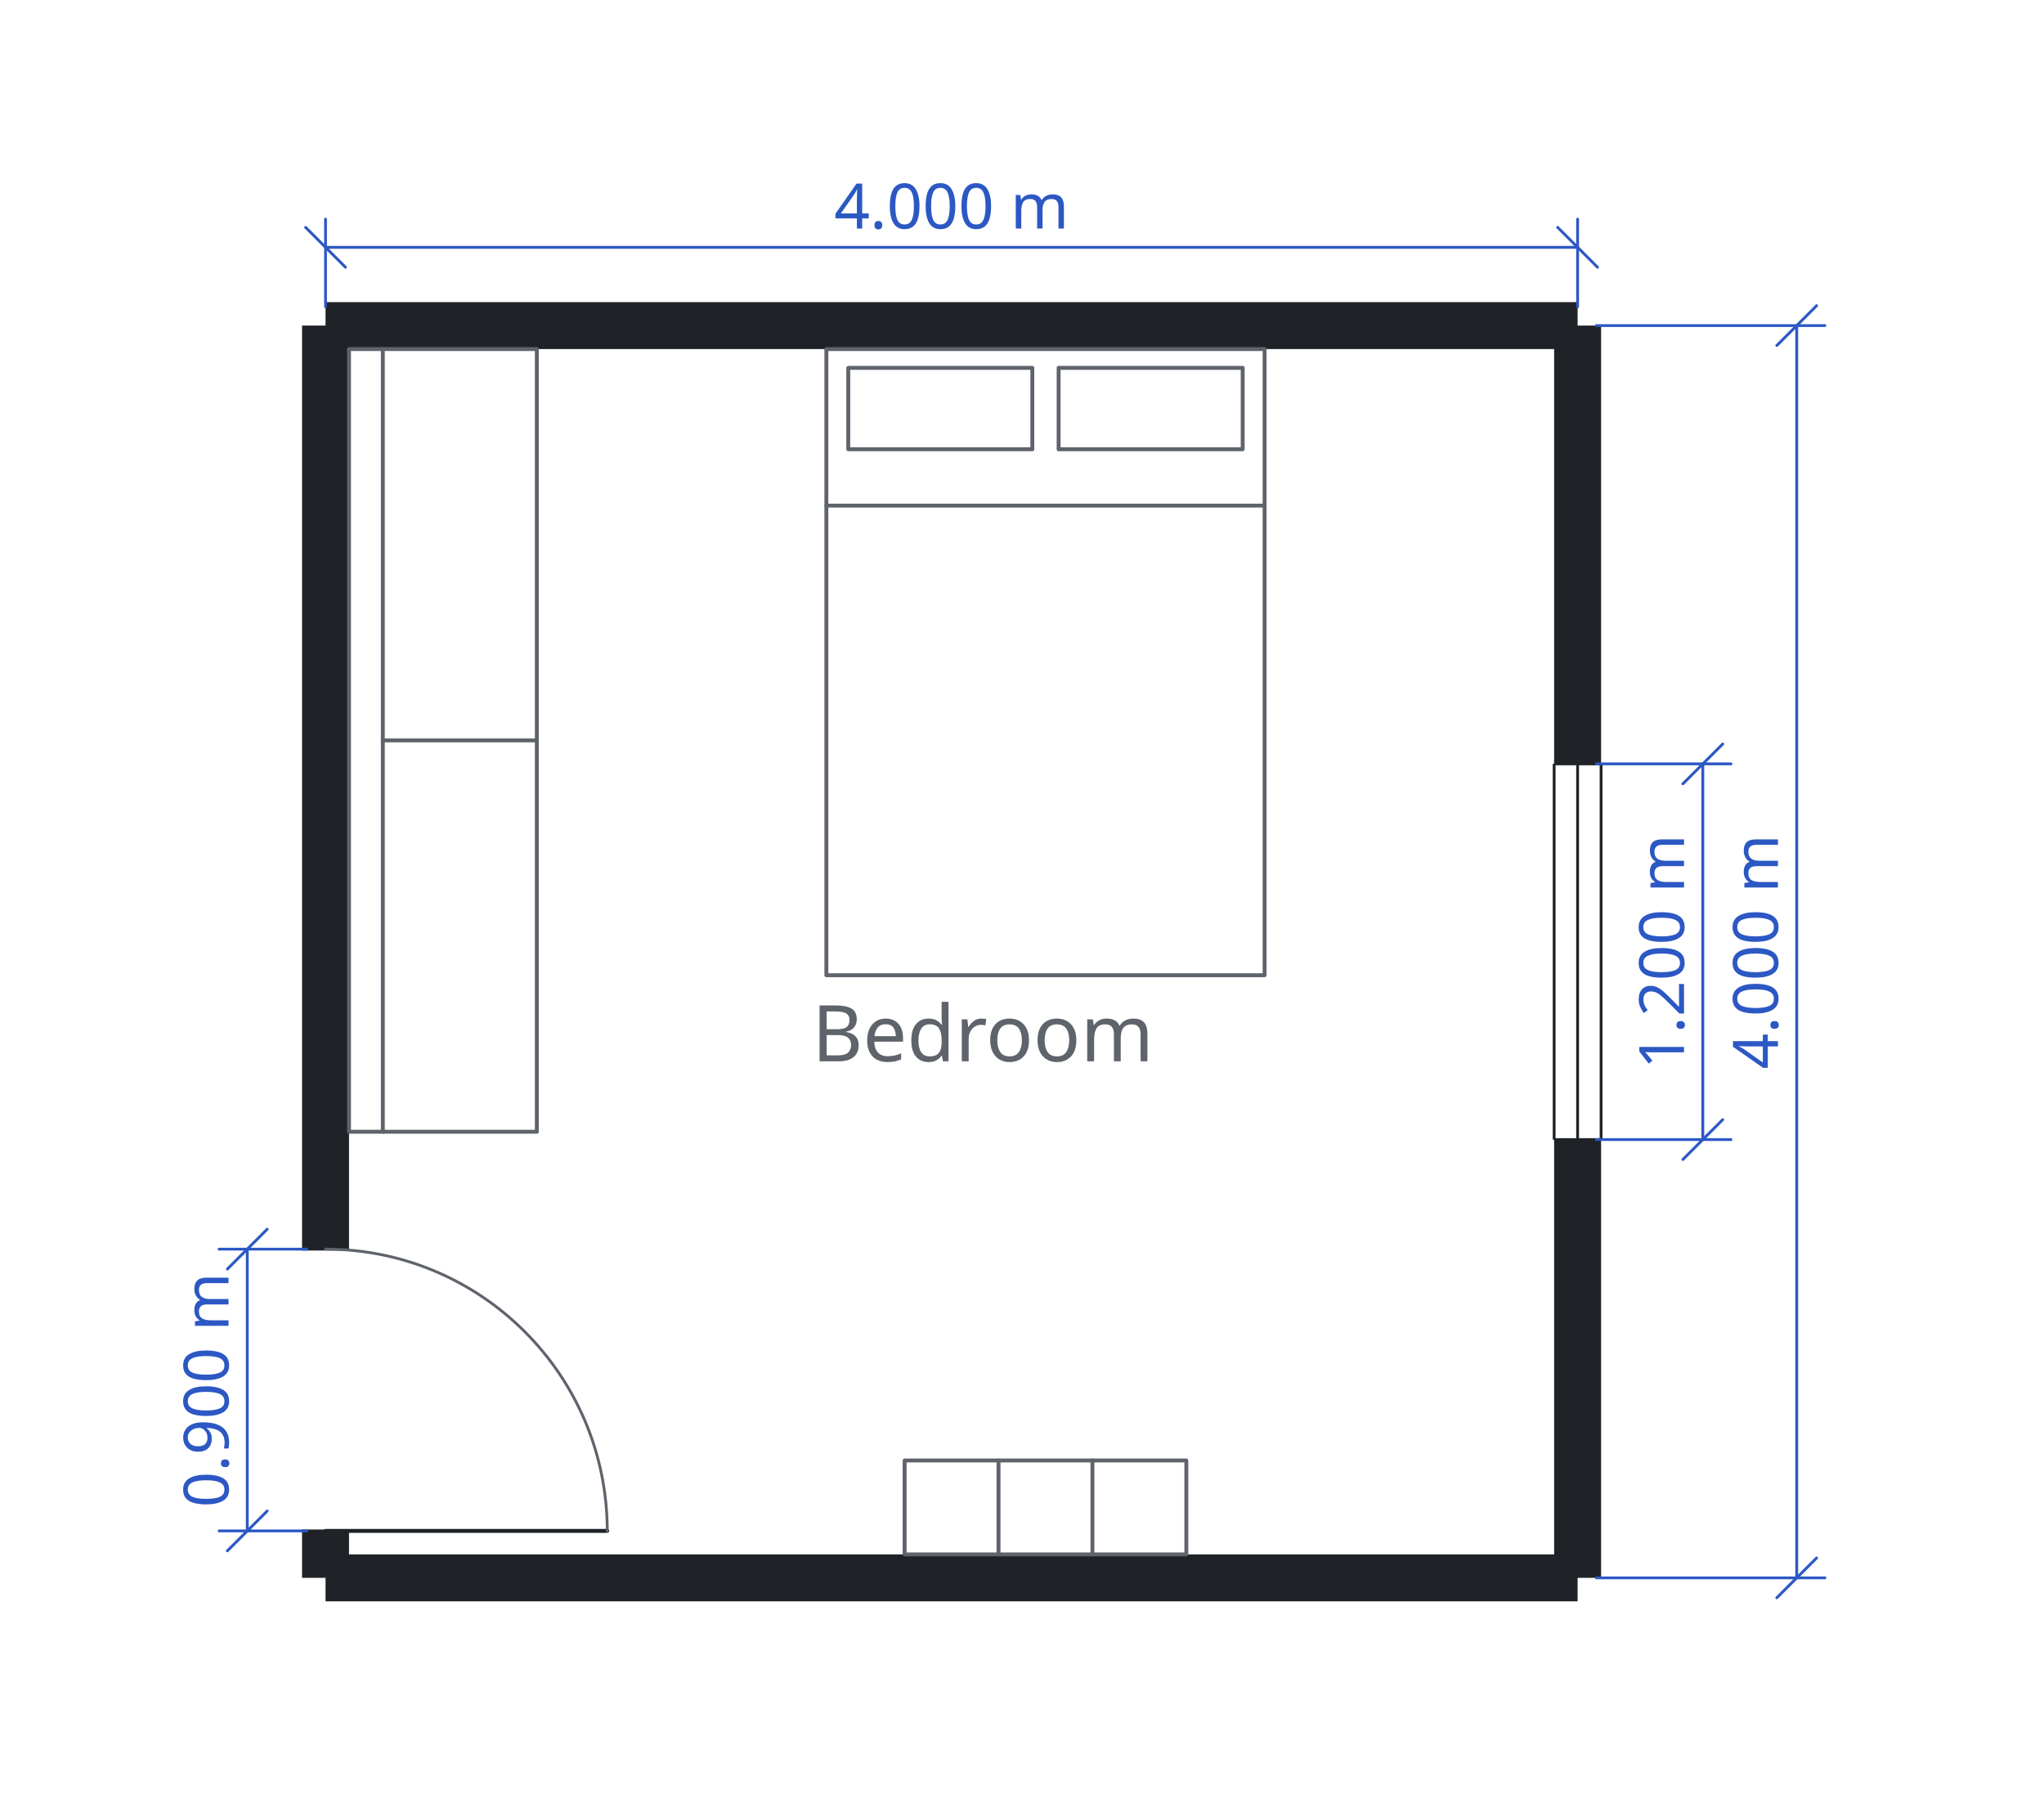
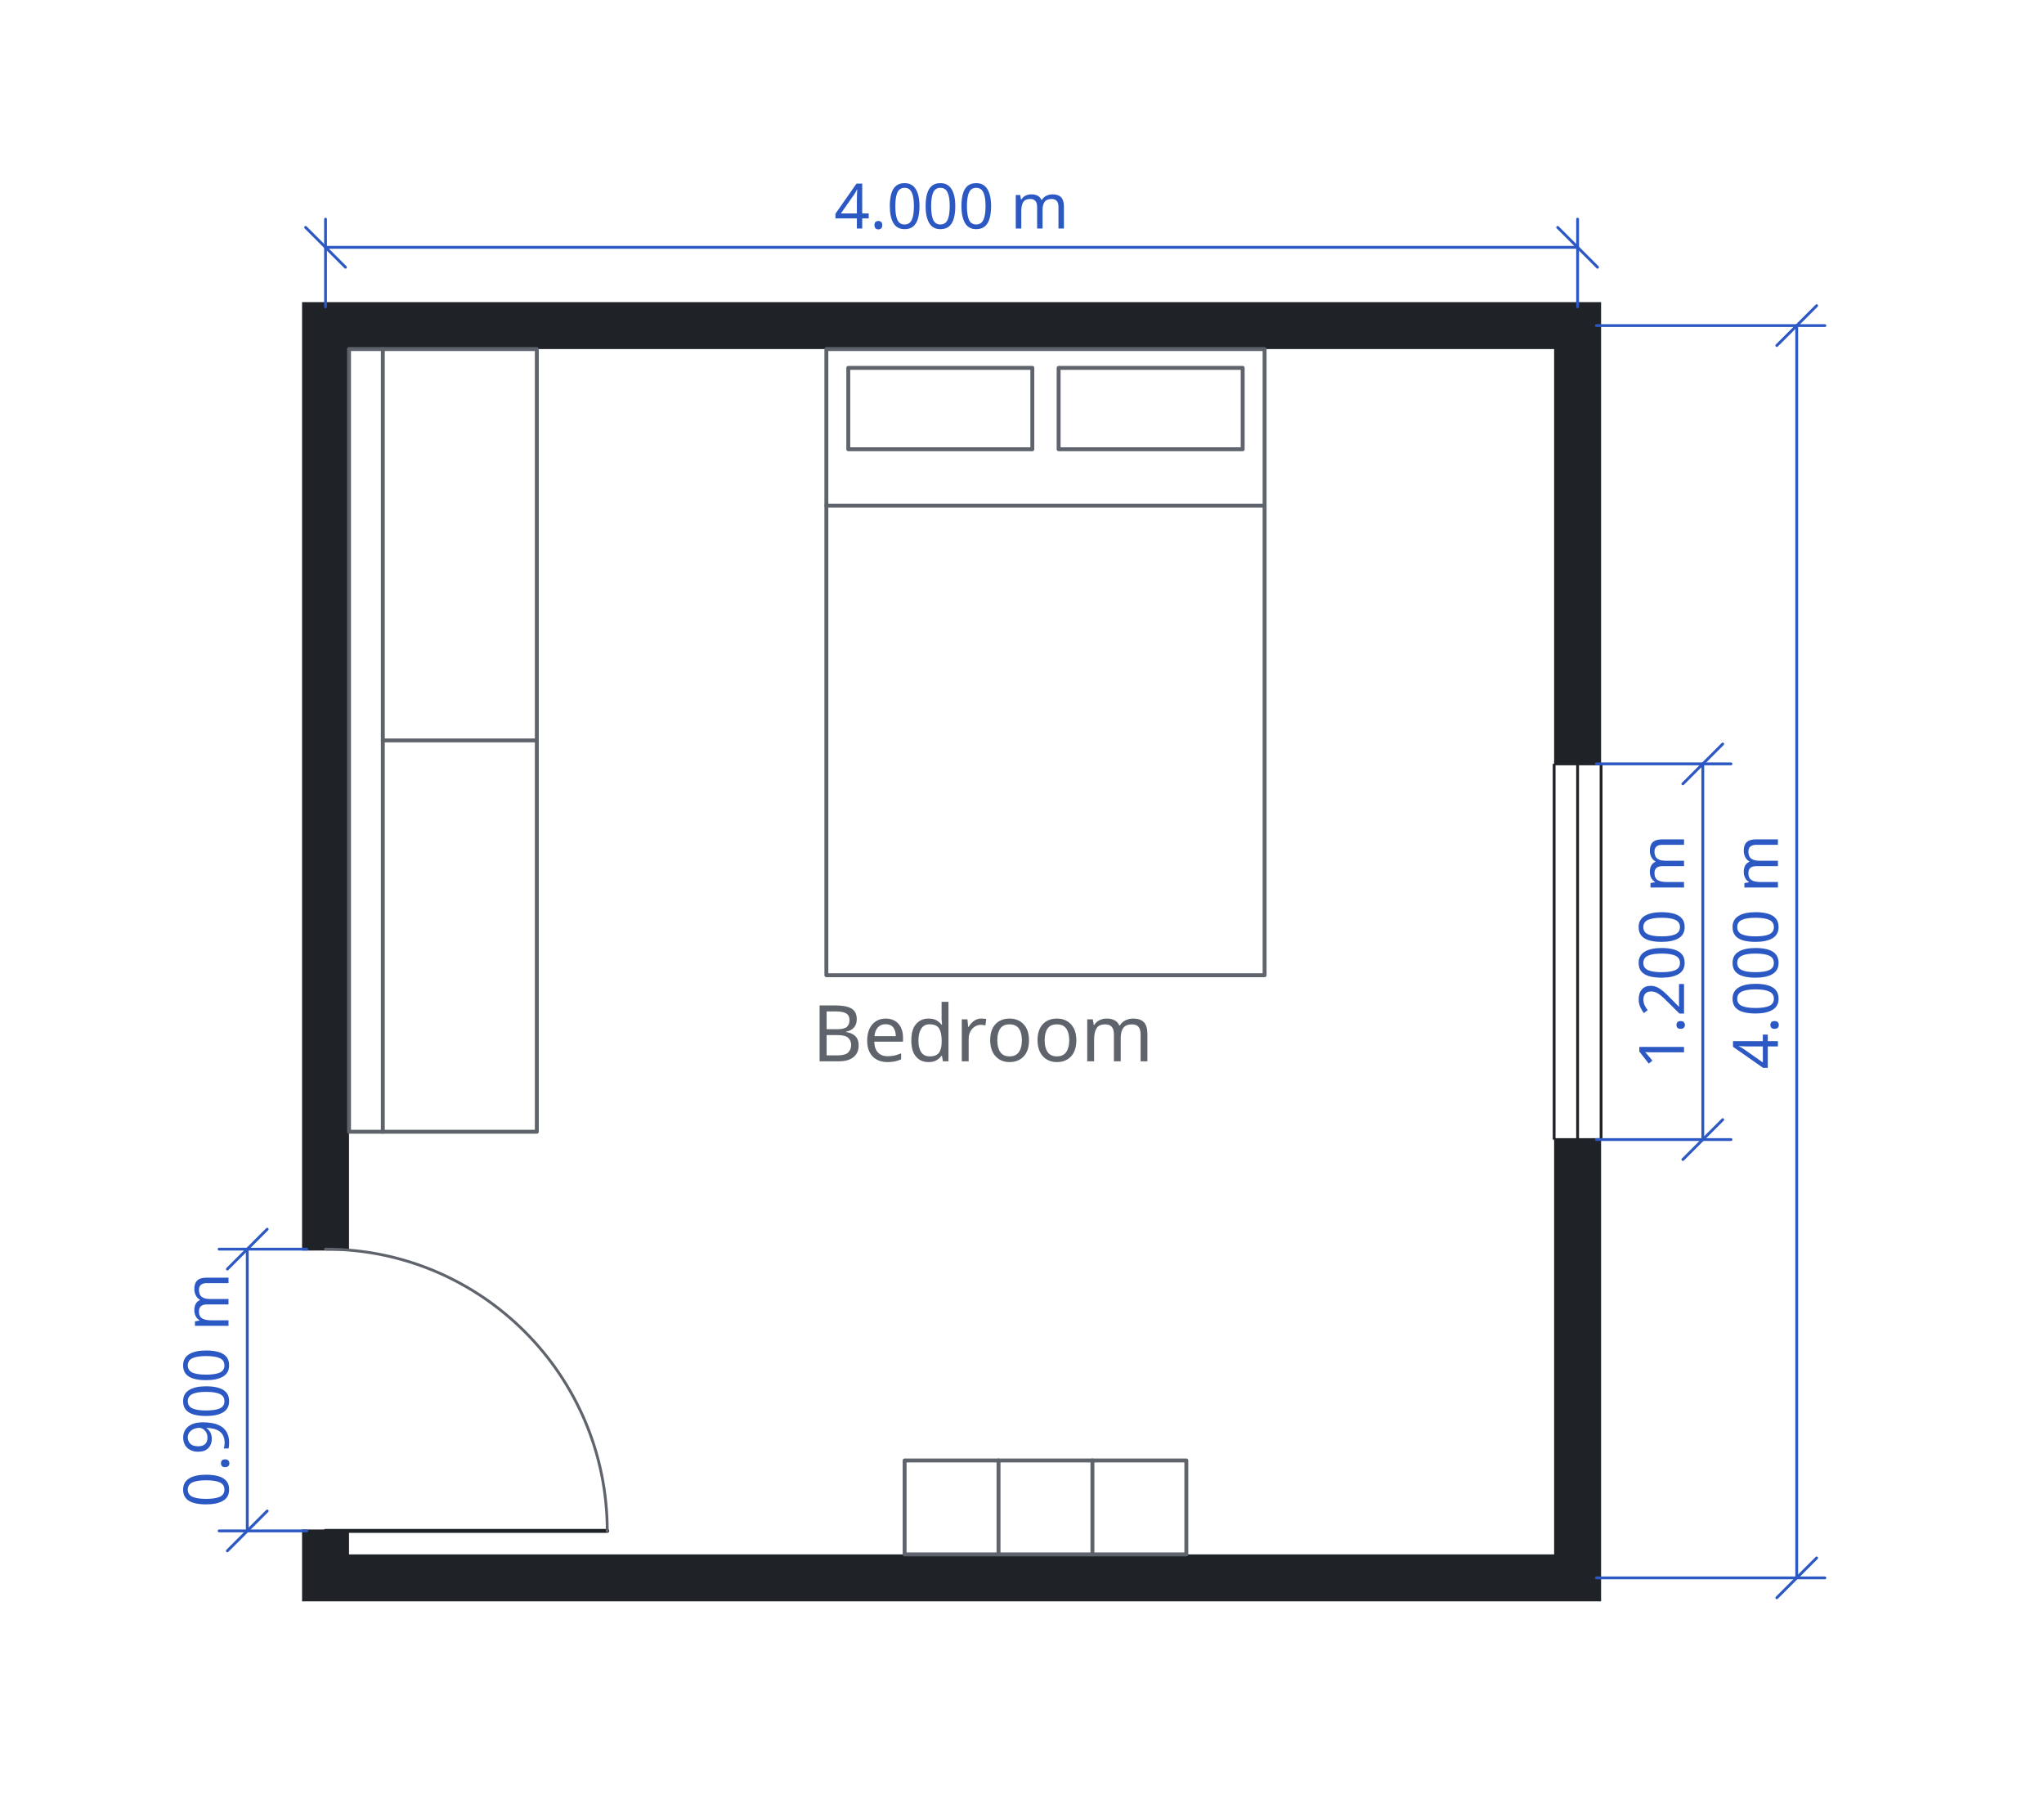
<svg xmlns="http://www.w3.org/2000/svg" version="1.1" width="130.6mm" height="116.073mm" viewBox="-1040 -1040 6530 5803.64">
  <rect x="-1040" y="-1040" width="6530" height="5803.64" fill="#ffffff" />
  <g id="layer_architecture" data-layer="Architecture">
-     <path d="M 0 0 L 4000 0" fill="none" stroke="#1F2328" stroke-width="150" stroke-linecap="butt" stroke-linejoin="round" />
-     <path d="M 4000 0 L 4000 1400" fill="none" stroke="#1F2328" stroke-width="150" stroke-linecap="butt" stroke-linejoin="round" />
-     <path d="M 4000 2600 L 4000 4000" fill="none" stroke="#1F2328" stroke-width="150" stroke-linecap="butt" stroke-linejoin="round" />
-     <path d="M 0 4000 L 4000 4000" fill="none" stroke="#1F2328" stroke-width="150" stroke-linecap="butt" stroke-linejoin="round" />
-     <path d="M 0 4000 L 0 3850" fill="none" stroke="#1F2328" stroke-width="150" stroke-linecap="butt" stroke-linejoin="round" />
-     <path d="M 0 2950 L 0 0" fill="none" stroke="#1F2328" stroke-width="150" stroke-linecap="butt" stroke-linejoin="round" />
+     <path d="M -75 -75 L 4075 -75 L 3925 75 L 75 75 Z M 4075 -75 L 4075 1400 L 3925 1400 L 3925 75 Z M 4075 2600 L 4075 4075 L 3925 3925 L 3925 2600 Z M 75 3925 L 3925 3925 L 4075 4075 L -75 4075 Z M -75 4075 L -75 3850 L 75 3850 L 75 3925 Z M -75 2950 L -75 -75 L 75 75 L 75 2950 Z" fill="#1F2328" />
  </g>
  <g id="layer_openings" data-layer="Openings">
    <path d="M 4075 1400 L 3925 1400" fill="none" stroke="#1F2328" stroke-width="9" stroke-linecap="butt" stroke-linejoin="round" />
    <path d="M 4075 2600 L 3925 2600" fill="none" stroke="#1F2328" stroke-width="9" stroke-linecap="butt" stroke-linejoin="round" />
    <path d="M 4075 1400 L 4075 2600" fill="none" stroke="#1F2328" stroke-width="9" stroke-linecap="butt" stroke-linejoin="round" />
    <path d="M 3925 1400 L 3925 2600" fill="none" stroke="#1F2328" stroke-width="9" stroke-linecap="butt" stroke-linejoin="round" />
    <path d="M 4000 1400 L 4000 2600" fill="none" stroke="#1F2328" stroke-width="9" stroke-linecap="butt" stroke-linejoin="round" />
    <path d="M -75 3850 L 75 3850" fill="none" stroke="#1F2328" stroke-width="9" stroke-linecap="butt" stroke-linejoin="round" />
    <path d="M -75 2950 L 75 2950" fill="none" stroke="#1F2328" stroke-width="9" stroke-linecap="butt" stroke-linejoin="round" />
    <path d="M 0 3850 L 900 3850" fill="none" stroke="#1F2328" stroke-width="12.5" stroke-linecap="round" stroke-linejoin="round" />
    <path d="M 900 3850 A 900 900 0 0 0 0 2950" fill="none" stroke="#5f636b" stroke-width="9" stroke-linecap="round" stroke-linejoin="round" />
  </g>
  <g id="layer_furniture" data-layer="Furniture">
    <path d="M 1600 75 L 3000 75 L 3000 2075 L 1600 2075 Z" fill="none" stroke="#5F636B" stroke-width="12.5" stroke-linecap="round" stroke-linejoin="round" />
    <path d="M 1670 135 L 2258 135 L 2258 395 L 1670 395 Z" fill="none" stroke="#5F636B" stroke-width="12.5" stroke-linecap="round" stroke-linejoin="round" />
    <path d="M 2342 135 L 2930 135 L 2930 395 L 2342 395 Z" fill="none" stroke="#5F636B" stroke-width="12.5" stroke-linecap="round" stroke-linejoin="round" />
    <path d="M 1600 575 L 3000 575" fill="none" stroke="#5F636B" stroke-width="12.5" stroke-linecap="round" stroke-linejoin="round" />
    <path d="M 675 75 L 675 2575 L 75 2575 L 75 75 Z" fill="none" stroke="#5F636B" stroke-width="12.5" stroke-linecap="round" stroke-linejoin="round" />
    <path d="M 183 75 L 183 2575" fill="none" stroke="#5F636B" stroke-width="12.5" stroke-linecap="round" stroke-linejoin="round" />
    <path d="M 675 1325 L 183 1325" fill="none" stroke="#5F636B" stroke-width="12.5" stroke-linecap="round" stroke-linejoin="round" />
    <path d="M 1850 3625 L 2750 3625 L 2750 3925 L 1850 3925 Z" fill="none" stroke="#5F636B" stroke-width="12.5" stroke-linecap="round" stroke-linejoin="round" />
    <path d="M 2150 3625 L 2150 3925" fill="none" stroke="#5F636B" stroke-width="12.5" stroke-linecap="round" stroke-linejoin="round" />
    <path d="M 2450 3625 L 2450 3925" fill="none" stroke="#5F636B" stroke-width="12.5" stroke-linecap="round" stroke-linejoin="round" />
  </g>
  <g id="layer_dimensions" data-layer="Dimensions">
    <path d="M 0 -250 L 4000 -250" fill="none" stroke="#2C58C4" stroke-width="9" stroke-linecap="round" stroke-linejoin="round" />
    <path d="M 0 -60 L 0 -340" fill="none" stroke="#2C58C4" stroke-width="9" stroke-linecap="round" stroke-linejoin="round" />
    <path d="M 4000 -60 L 4000 -340" fill="none" stroke="#2C58C4" stroke-width="9" stroke-linecap="round" stroke-linejoin="round" />
    <path d="M -63.64 -313.64 L 63.64 -186.36" fill="none" stroke="#2C58C4" stroke-width="9" stroke-linecap="round" stroke-linejoin="round" />
    <path d="M 3936.36 -313.64 L 4063.64 -186.36" fill="none" stroke="#2C58C4" stroke-width="9" stroke-linecap="round" stroke-linejoin="round" />
    <text x="2000" y="-310" font-size="200" font-family="sans-serif" text-anchor="middle" fill="#2C58C4">4.000 m</text>
    <path d="M 4700 4000 L 4700 0" fill="none" stroke="#2C58C4" stroke-width="9" stroke-linecap="round" stroke-linejoin="round" />
    <path d="M 4060 4000 L 4790 4000" fill="none" stroke="#2C58C4" stroke-width="9" stroke-linecap="round" stroke-linejoin="round" />
    <path d="M 4060 0 L 4790 0" fill="none" stroke="#2C58C4" stroke-width="9" stroke-linecap="round" stroke-linejoin="round" />
    <path d="M 4636.36 4063.64 L 4763.64 3936.36" fill="none" stroke="#2C58C4" stroke-width="9" stroke-linecap="round" stroke-linejoin="round" />
    <path d="M 4636.36 63.64 L 4763.64 -63.64" fill="none" stroke="#2C58C4" stroke-width="9" stroke-linecap="round" stroke-linejoin="round" />
    <text x="4640" y="2000" font-size="200" font-family="sans-serif" text-anchor="middle" fill="#2C58C4" transform="rotate(-90 4640 2000)">4.000 m</text>
    <path d="M 4400 2600 L 4400 1400" fill="none" stroke="#2C58C4" stroke-width="9" stroke-linecap="round" stroke-linejoin="round" />
    <path d="M 4060 2600 L 4490 2600" fill="none" stroke="#2C58C4" stroke-width="9" stroke-linecap="round" stroke-linejoin="round" />
    <path d="M 4060 1400 L 4490 1400" fill="none" stroke="#2C58C4" stroke-width="9" stroke-linecap="round" stroke-linejoin="round" />
    <path d="M 4336.36 2663.64 L 4463.64 2536.36" fill="none" stroke="#2C58C4" stroke-width="9" stroke-linecap="round" stroke-linejoin="round" />
    <path d="M 4336.36 1463.64 L 4463.64 1336.36" fill="none" stroke="#2C58C4" stroke-width="9" stroke-linecap="round" stroke-linejoin="round" />
    <text x="4340" y="2000" font-size="200" font-family="sans-serif" text-anchor="middle" fill="#2C58C4" transform="rotate(-90 4340 2000)">1.200 m</text>
    <path d="M -250 3850 L -250 2950" fill="none" stroke="#2C58C4" stroke-width="9" stroke-linecap="round" stroke-linejoin="round" />
    <path d="M -60 3850 L -340 3850" fill="none" stroke="#2C58C4" stroke-width="9" stroke-linecap="round" stroke-linejoin="round" />
    <path d="M -60 2950 L -340 2950" fill="none" stroke="#2C58C4" stroke-width="9" stroke-linecap="round" stroke-linejoin="round" />
    <path d="M -313.64 3913.64 L -186.36 3786.36" fill="none" stroke="#2C58C4" stroke-width="9" stroke-linecap="round" stroke-linejoin="round" />
    <path d="M -313.64 3013.64 L -186.36 2886.36" fill="none" stroke="#2C58C4" stroke-width="9" stroke-linecap="round" stroke-linejoin="round" />
    <text x="-310" y="3400" font-size="200" font-family="sans-serif" text-anchor="middle" fill="#2C58C4" transform="rotate(-90 -310 3400)">0.900 m</text>
  </g>
  <g id="layer_annotations" data-layer="Annotations">
    <text x="2100" y="2350" font-size="250" font-family="sans-serif" text-anchor="middle" fill="#5F636B">Bedroom</text>
  </g>
</svg>
